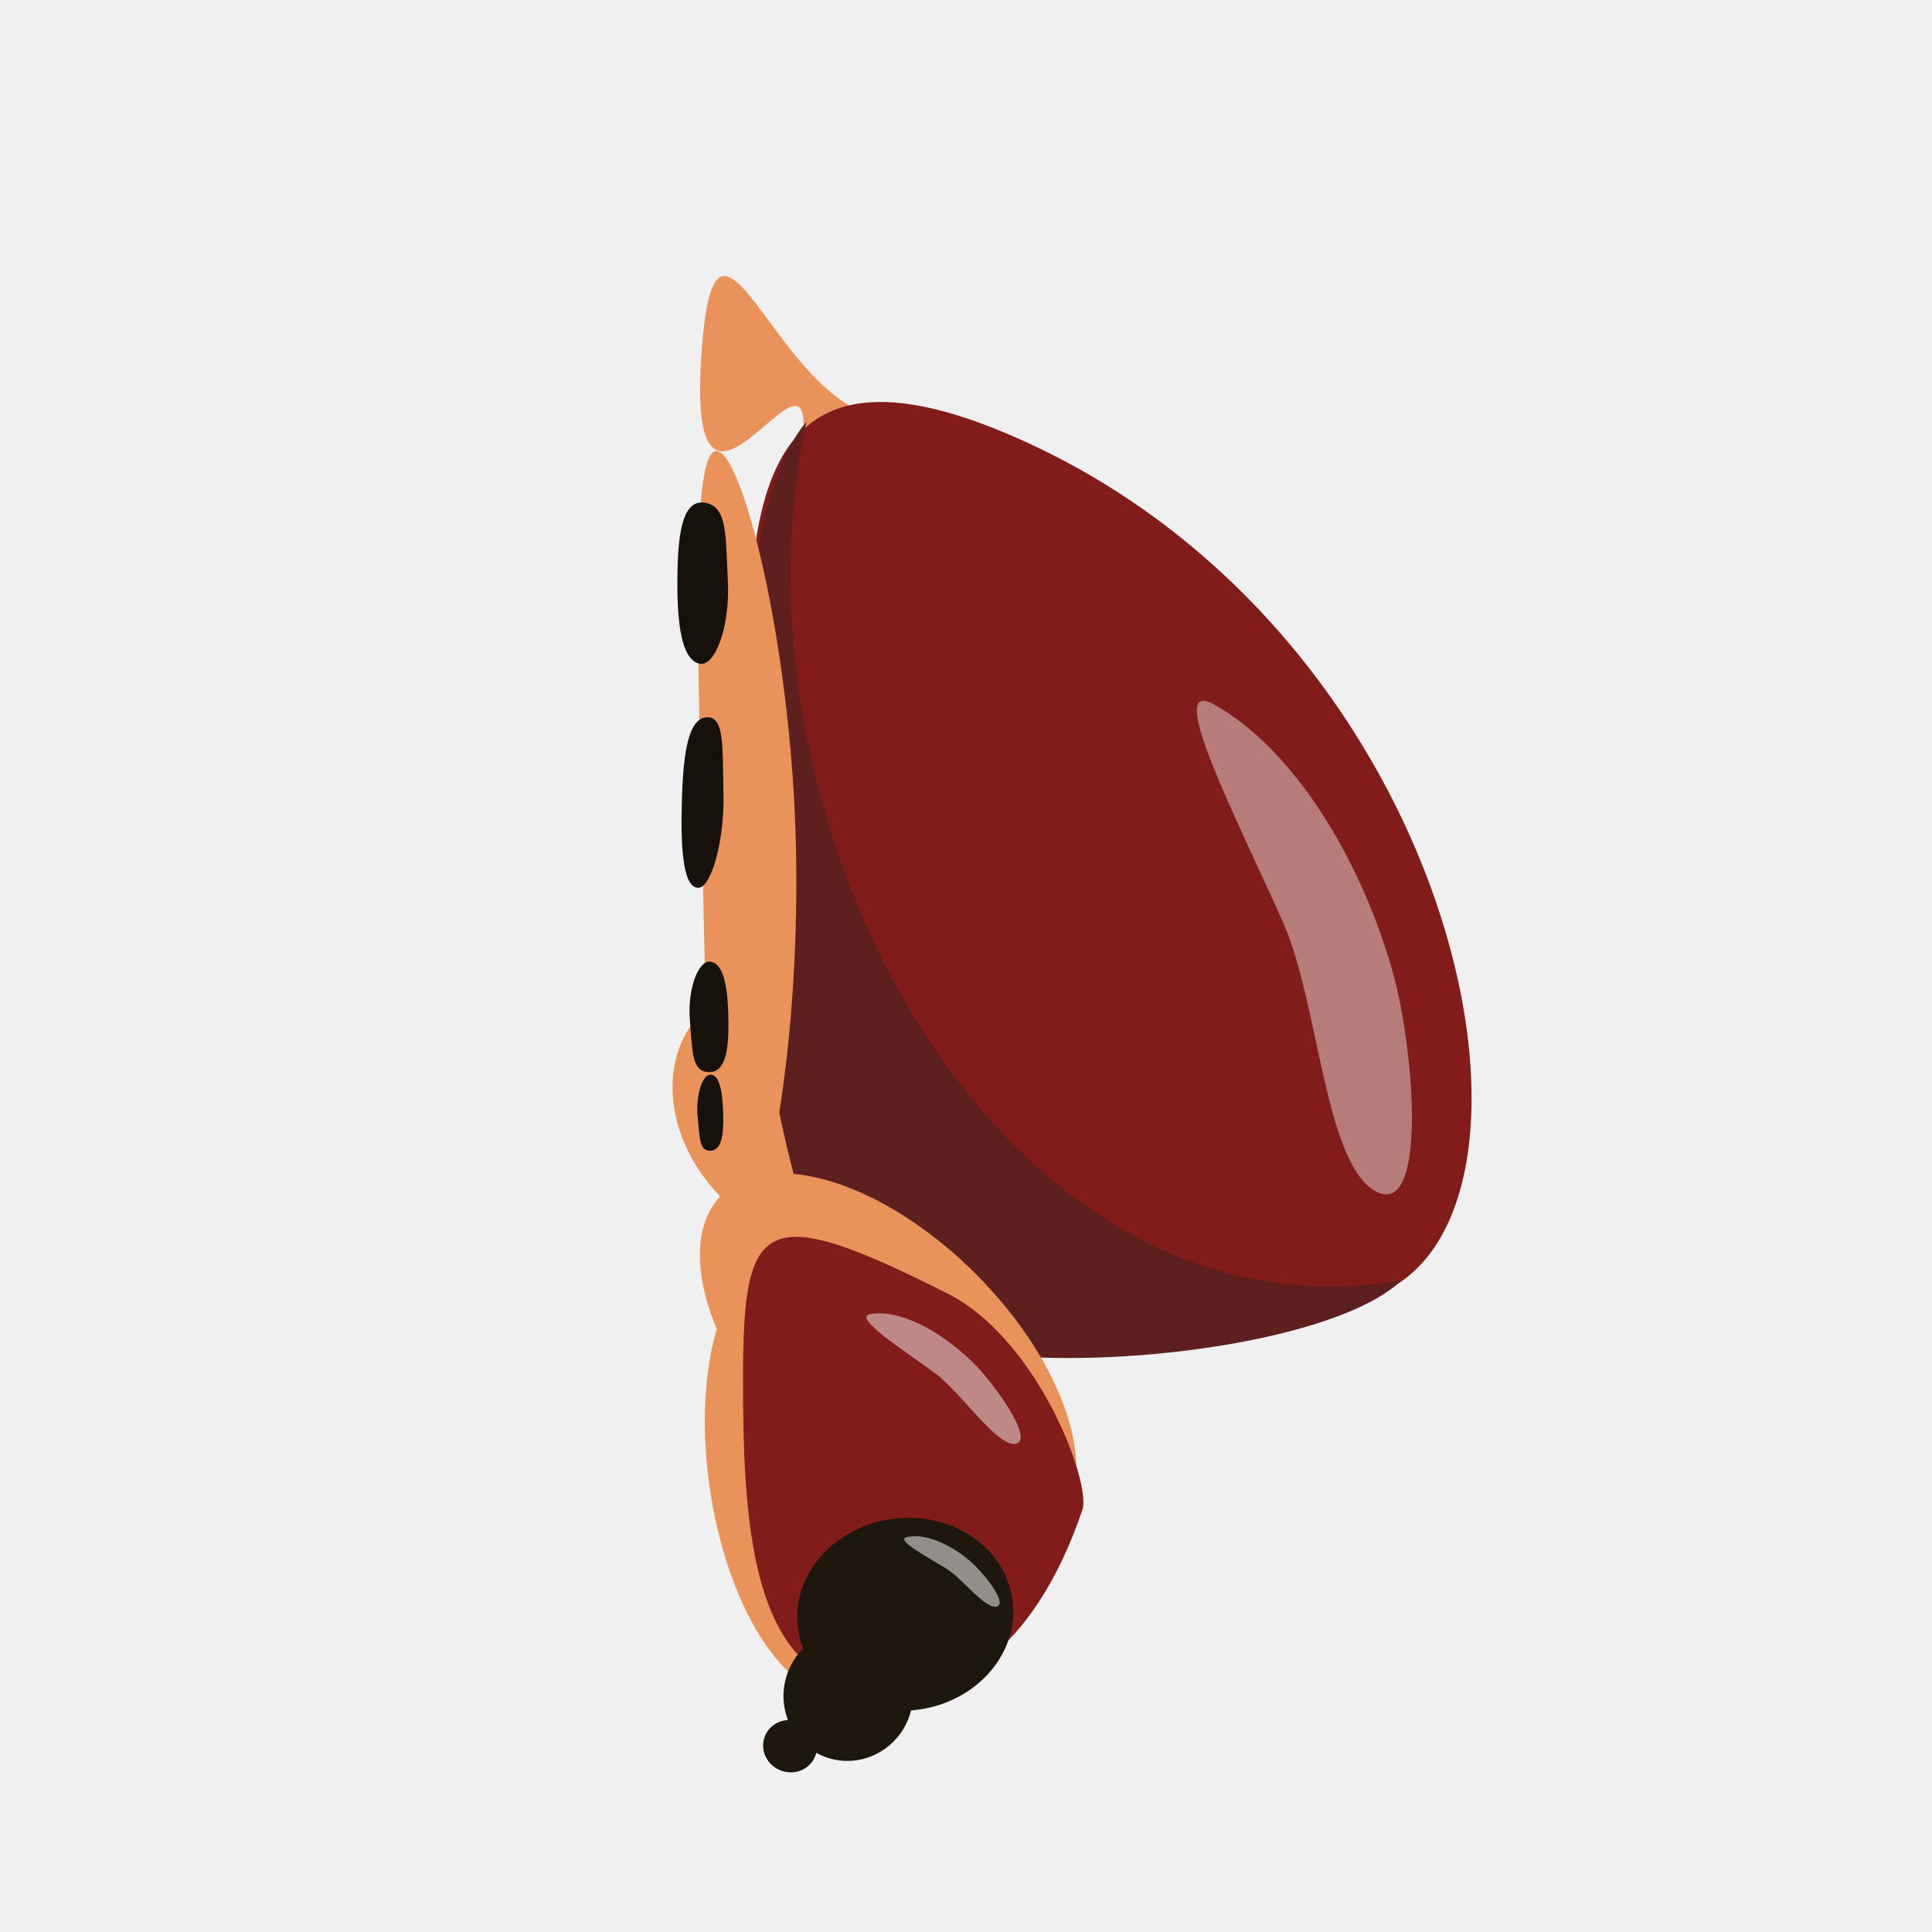
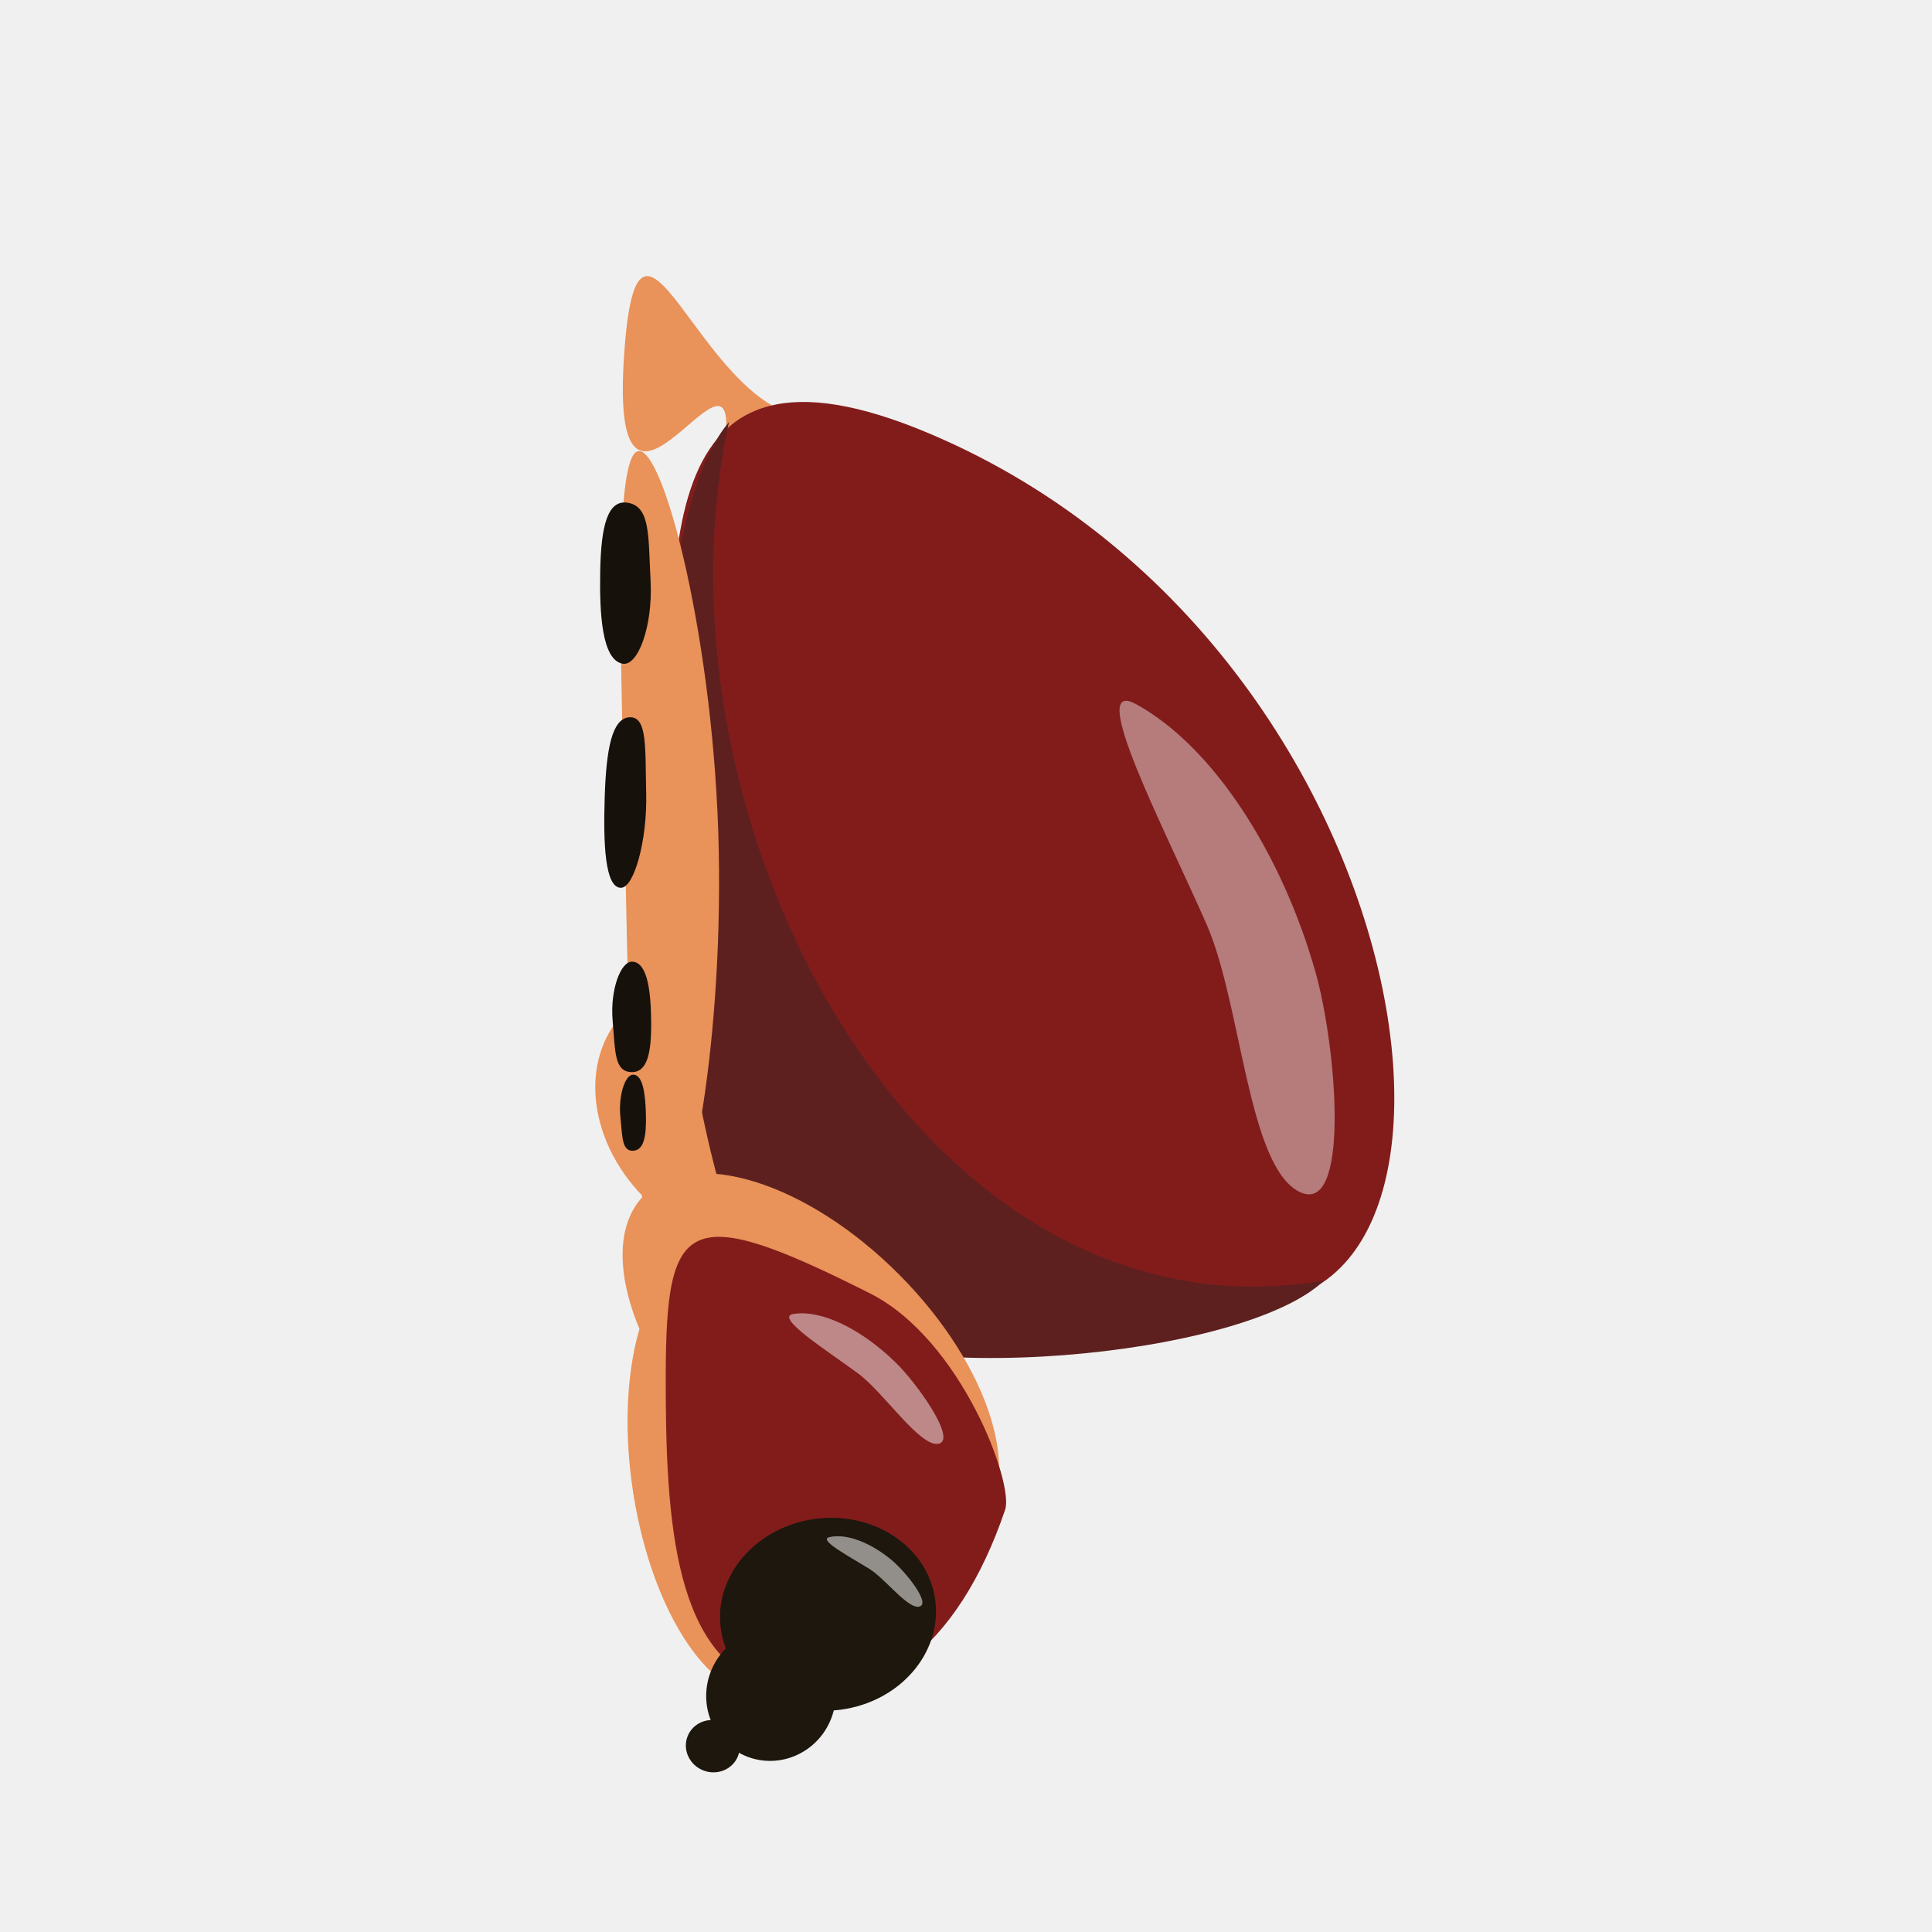
<svg xmlns="http://www.w3.org/2000/svg" width="350" height="350" viewBox="0 0 92.604 92.604" version="1.1" id="svg928">
  <defs id="defs925" />
  <g id="layer1">
-     <ellipse style="fill:#e99259;fill-opacity:1;stroke:none;stroke-width:2.647;stroke-linecap:round;stroke-linejoin:round" id="path10796" cx="27.404" cy="76.935" rx="4.959" ry="10.683" transform="matrix(0.9808678,-0.1946747,0.1566101,0.9876605,0,0)" />
-     <path id="path8236" style="fill:#e99259;stroke-width:2.646;stroke-linecap:round;stroke-linejoin:round" d="m 42.265,20.003 c 1.643,0.226 0.668,3.072 -0.613,3.723 -1.281,0.651 -3.524,-0.3 -3.272,-1.908 1.187,-7.593 -5.568,6.62 -4.755,-4.897 0.674,-9.546 3.527,2.379 8.641,3.083 z" />
-     <path id="path1011" style="fill:#821c1b;stroke-width:2.434;stroke-linecap:round;stroke-linejoin:round;paint-order:fill markers stroke" d="M 59.793,61.597 C 43.263,54.97 48.981,67.753 40.838,62.581 37.034,60.165 36.467,53.81 36.049,39.164 35.691,26.589 34.677,15.042 48.251,20.78 73.783,31.572 77.017,68.502 59.793,61.597 Z" />
-     <ellipse style="fill:#e99259;fill-opacity:1;stroke:none;stroke-width:2.646;stroke-linecap:round;stroke-linejoin:round" id="ellipse5276" cx="-17.476" cy="63.198" rx="5.802" ry="7.125" transform="matrix(0.6029715,-0.7977627,0.7808094,0.6247693,0,0)" />
-     <path style="fill:#5d201f;fill-opacity:1;stroke:none;stroke-width:0.082px;stroke-linecap:butt;stroke-linejoin:miter;stroke-opacity:1" d="M 41.217,63.046 C 36.361,59.568 32.755,27.222 38.65,20.223 34.496,39.303 47.825,64.695 67.171,61.373 63.382,65.054 46.302,66.689 41.217,63.046 Z" id="path129460" />
-     <path id="ellipse8318" style="fill:#e99259;stroke-width:2.646;stroke-linecap:round;stroke-linejoin:round" d="m 38.156,40.783 c 0.192,9.874 -1.561,18.325 -2.798,18.521 -1.237,0.196 -1.489,-7.939 -1.68,-17.812 -0.192,-9.874 -0.613,-19.671 0.623,-19.867 1.237,-0.196 3.663,9.285 3.855,19.158 z" />
-     <path id="path22506" style="fill:#16110b;fill-opacity:1;stroke-width:2.434;stroke-linecap:round;stroke-linejoin:round;paint-order:fill markers stroke" d="m 34.044,51.511 c 0.489,-0.009 0.599,0.971 0.621,1.958 0.022,1.006 -0.101,1.666 -0.616,1.688 -0.537,0.024 -0.51,-0.649 -0.609,-1.629 -0.102,-1.015 0.226,-2.011 0.605,-2.018 z" />
-     <path id="path7742" style="fill:#ffffff;fill-opacity:0.42;stroke-width:1.365;stroke-linecap:round;stroke-linejoin:bevel" d="M 66.743,46.543 C 65.165,40.998 61.912,35.817 58.165,33.755 c -2.46,-1.354 1.355,5.956 3.367,10.535 1.684,3.832 1.972,11.563 4.437,12.826 2.466,1.263 1.827,-6.872 0.774,-10.573 z" />
-     <ellipse style="fill:#e99259;fill-opacity:1;stroke:none;stroke-width:2.646;stroke-linecap:round;stroke-linejoin:round" id="path1300" cx="-15.832" cy="76.391" rx="5.948" ry="11.294" transform="matrix(0.7131386,-0.7010231,0.7050567,0.709151,0,0)" />
-     <path id="path22504" style="fill:#16110b;fill-opacity:1;stroke-width:2.434;stroke-linecap:round;stroke-linejoin:round;paint-order:fill markers stroke" d="m 34.025,46.095 c 0.736,0.054 0.879,1.491 0.89,2.926 0.011,1.462 -0.189,2.404 -0.965,2.366 -0.809,-0.039 -0.753,-1.012 -0.88,-2.447 -0.131,-1.488 0.385,-2.888 0.955,-2.846 z" />
-     <g id="g28307" transform="rotate(-29.19794,50.3717,31.77903)">
+     <ellipse style="fill:#e99259;fill-opacity:1;stroke:none;stroke-width:2.647;stroke-linecap:round;stroke-linejoin:round" id="path10796" cx="23.743" cy="76.213" rx="4.959" ry="10.683" transform="matrix(0.9808678,-0.1946747,0.1566101,0.9876605,0,0)" />
+     <path id="path8236" style="fill:#e99259;stroke-width:2.646;stroke-linecap:round;stroke-linejoin:round" d="m 38.561,20.003 c 1.643,0.226 0.668,3.072 -0.613,3.723 -1.281,0.651 -3.524,-0.3 -3.272,-1.908 1.187,-7.593 -5.568,6.62 -4.755,-4.897 0.674,-9.546 3.527,2.379 8.641,3.083 z" />
+     <path id="path1011" style="fill:#821c1b;stroke-width:2.434;stroke-linecap:round;stroke-linejoin:round;paint-order:fill markers stroke" d="M 56.089,61.597 C 39.559,54.97 45.276,67.753 37.134,62.581 33.329,60.165 32.763,53.81 32.345,39.164 31.986,26.589 30.973,15.042 44.547,20.78 70.079,31.572 73.313,68.502 56.089,61.597 Z" />
+     <ellipse style="fill:#e99259;fill-opacity:1;stroke:none;stroke-width:2.646;stroke-linecap:round;stroke-linejoin:round" id="ellipse5276" cx="-19.791" cy="60.242" rx="5.802" ry="7.125" transform="matrix(0.6029715,-0.7977627,0.7808094,0.6247693,0,0)" />
+     <path style="fill:#5d201f;fill-opacity:1;stroke:none;stroke-width:0.082px;stroke-linecap:butt;stroke-linejoin:miter;stroke-opacity:1" d="M 37.513,63.046 C 32.657,59.568 29.051,27.222 34.946,20.223 30.792,39.303 44.12,64.695 63.467,61.373 59.678,65.054 42.598,66.689 37.513,63.046 Z" id="path129460" />
+     <path id="ellipse8318" style="fill:#e99259;stroke-width:2.646;stroke-linecap:round;stroke-linejoin:round" d="m 34.452,40.783 c 0.192,9.874 -1.561,18.325 -2.798,18.521 -1.237,0.196 -1.489,-7.939 -1.68,-17.812 -0.192,-9.874 -0.613,-19.671 0.623,-19.867 1.237,-0.196 3.663,9.285 3.855,19.158 z" />
+     <path id="path22506" style="fill:#16110b;fill-opacity:1;stroke-width:2.434;stroke-linecap:round;stroke-linejoin:round;paint-order:fill markers stroke" d="m 30.34,51.511 c 0.489,-0.009 0.599,0.971 0.621,1.958 0.022,1.006 -0.101,1.666 -0.616,1.688 -0.537,0.024 -0.51,-0.649 -0.609,-1.629 -0.102,-1.015 0.226,-2.011 0.605,-2.018 z" />
+     <path id="path7742" style="fill:#ffffff;fill-opacity:0.42;stroke-width:1.365;stroke-linecap:round;stroke-linejoin:bevel" d="M 63.038,46.543 C 61.461,40.998 58.208,35.817 54.461,33.755 c -2.46,-1.354 1.355,5.956 3.367,10.535 1.684,3.832 1.972,11.563 4.437,12.826 2.466,1.263 1.827,-6.872 0.774,-10.573 z" />
+     <ellipse style="fill:#e99259;fill-opacity:1;stroke:none;stroke-width:2.646;stroke-linecap:round;stroke-linejoin:round" id="path1300" cx="-18.459" cy="73.794" rx="5.948" ry="11.294" transform="matrix(0.7131386,-0.7010231,0.7050567,0.709151,0,0)" />
+     <path id="path22504" style="fill:#16110b;fill-opacity:1;stroke-width:2.434;stroke-linecap:round;stroke-linejoin:round;paint-order:fill markers stroke" d="m 30.321,46.095 c 0.736,0.054 0.879,1.491 0.89,2.926 0.011,1.462 -0.189,2.404 -0.965,2.366 -0.809,-0.039 -0.753,-1.012 -0.88,-2.447 -0.131,-1.488 0.385,-2.888 0.955,-2.846 z" />
+     <g id="g28307" transform="rotate(-29.19794,48.51962,38.88981)">
      <g id="g28410">
        <path id="path1013" style="fill:#821c1b;fill-opacity:1;stroke-width:2.434;stroke-linecap:round;stroke-linejoin:round;paint-order:fill markers stroke" d="m 31.893,67.942 c -5.23,4.729 -10.387,5.428 -13.865,1.989 -3.479,-3.44 -0.667,-9.363 2.802,-15.54 3.702,-6.592 4.945,-6.832 10.469,1.346 2.731,4.044 1.587,11.307 0.595,12.205 z" />
        <path id="path18942" style="fill:#ffffff;fill-opacity:0.473;stroke-width:1.365;stroke-linecap:round;stroke-linejoin:bevel" d="m 30.745,59.198 c -0.631,-2.123 -1.829,-3.928 -3.147,-4.399 -0.865,-0.309 0.561,2.315 1.325,3.997 0.639,1.408 0.863,4.561 1.729,4.832 0.866,0.271 0.515,-3.013 0.094,-4.43 z" />
      </g>
    </g>
-     <g id="g28311" transform="rotate(-31.8307,45.53696,36.86524)">
+     <g id="g28311" transform="rotate(-31.8307,43.68488,43.36042)">
      <ellipse style="fill:#1d170d;fill-opacity:1;stroke-width:2.434;stroke-linecap:round;stroke-linejoin:round;paint-order:fill markers stroke" id="ellipse1475" cx="49.387" cy="54.605" rx="5.185" ry="4.613" transform="rotate(24.45671)" />
      <path id="path18944" style="fill:#ffffff;fill-opacity:0.517;stroke-width:1.365;stroke-linecap:round;stroke-linejoin:bevel" d="m 26.323,69.59 c -0.397,-1.228 -1.149,-2.272 -1.972,-2.547 -0.541,-0.18 0.354,1.338 0.834,2.312 0.401,0.814 0.546,2.637 1.087,2.795 0.541,0.158 0.316,-1.74 0.051,-2.559 z" />
    </g>
-     <ellipse style="fill:#1d170d;fill-opacity:1;stroke-width:2.434;stroke-linecap:round;stroke-linejoin:round;paint-order:fill markers stroke" id="path13611" cx="65.533" cy="64.38" rx="1.298" ry="1.248" transform="rotate(21.16419)" />
-     <ellipse style="fill:#1d170d;fill-opacity:1;stroke-width:2.434;stroke-linecap:round;stroke-linejoin:round;paint-order:fill markers stroke" id="path1015" cx="67.251" cy="61.088" rx="3.097" ry="3.164" transform="rotate(21.16419)" />
-     <path id="path22500" style="fill:#16110b;fill-opacity:1;stroke-width:2.434;stroke-linecap:round;stroke-linejoin:round;paint-order:fill markers stroke" d="m 33.478,42.553 c -0.791,0.022 -0.861,-2.174 -0.788,-4.386 0.074,-2.253 0.346,-3.733 1.181,-3.786 0.871,-0.055 0.754,1.453 0.806,3.647 0.054,2.275 -0.585,4.507 -1.198,4.524 z" />
-     <path id="path22494" style="fill:#16110b;fill-opacity:1;stroke-width:2.434;stroke-linecap:round;stroke-linejoin:round;paint-order:fill markers stroke" d="m 33.529,31.811 c -0.962,-0.212 -1.095,-2.334 -1.056,-4.431 0.04,-2.135 0.338,-3.472 1.353,-3.277 1.058,0.204 0.949,1.613 1.061,3.729 0.116,2.194 -0.613,4.143 -1.358,3.978 z" />
+     <ellipse style="fill:#1d170d;fill-opacity:1;stroke-width:2.434;stroke-linecap:round;stroke-linejoin:round;paint-order:fill markers stroke" id="path13611" cx="62.079" cy="65.717" rx="1.298" ry="1.248" transform="rotate(21.16419)" />
+     <ellipse style="fill:#1d170d;fill-opacity:1;stroke-width:2.434;stroke-linecap:round;stroke-linejoin:round;paint-order:fill markers stroke" id="path1015" cx="63.796" cy="62.425" rx="3.097" ry="3.164" transform="rotate(21.16419)" />
+     <path id="path22500" style="fill:#16110b;fill-opacity:1;stroke-width:2.434;stroke-linecap:round;stroke-linejoin:round;paint-order:fill markers stroke" d="m 29.774,42.553 c -0.791,0.022 -0.861,-2.174 -0.788,-4.386 0.074,-2.253 0.346,-3.733 1.181,-3.786 0.871,-0.055 0.754,1.453 0.806,3.647 0.054,2.275 -0.585,4.507 -1.198,4.524 z" />
+     <path id="path22494" style="fill:#16110b;fill-opacity:1;stroke-width:2.434;stroke-linecap:round;stroke-linejoin:round;paint-order:fill markers stroke" d="m 29.825,31.811 c -0.962,-0.212 -1.095,-2.334 -1.056,-4.431 0.04,-2.135 0.338,-3.472 1.353,-3.277 1.058,0.204 0.949,1.613 1.061,3.729 0.116,2.194 -0.613,4.143 -1.358,3.978 z" />
  </g>
</svg>
